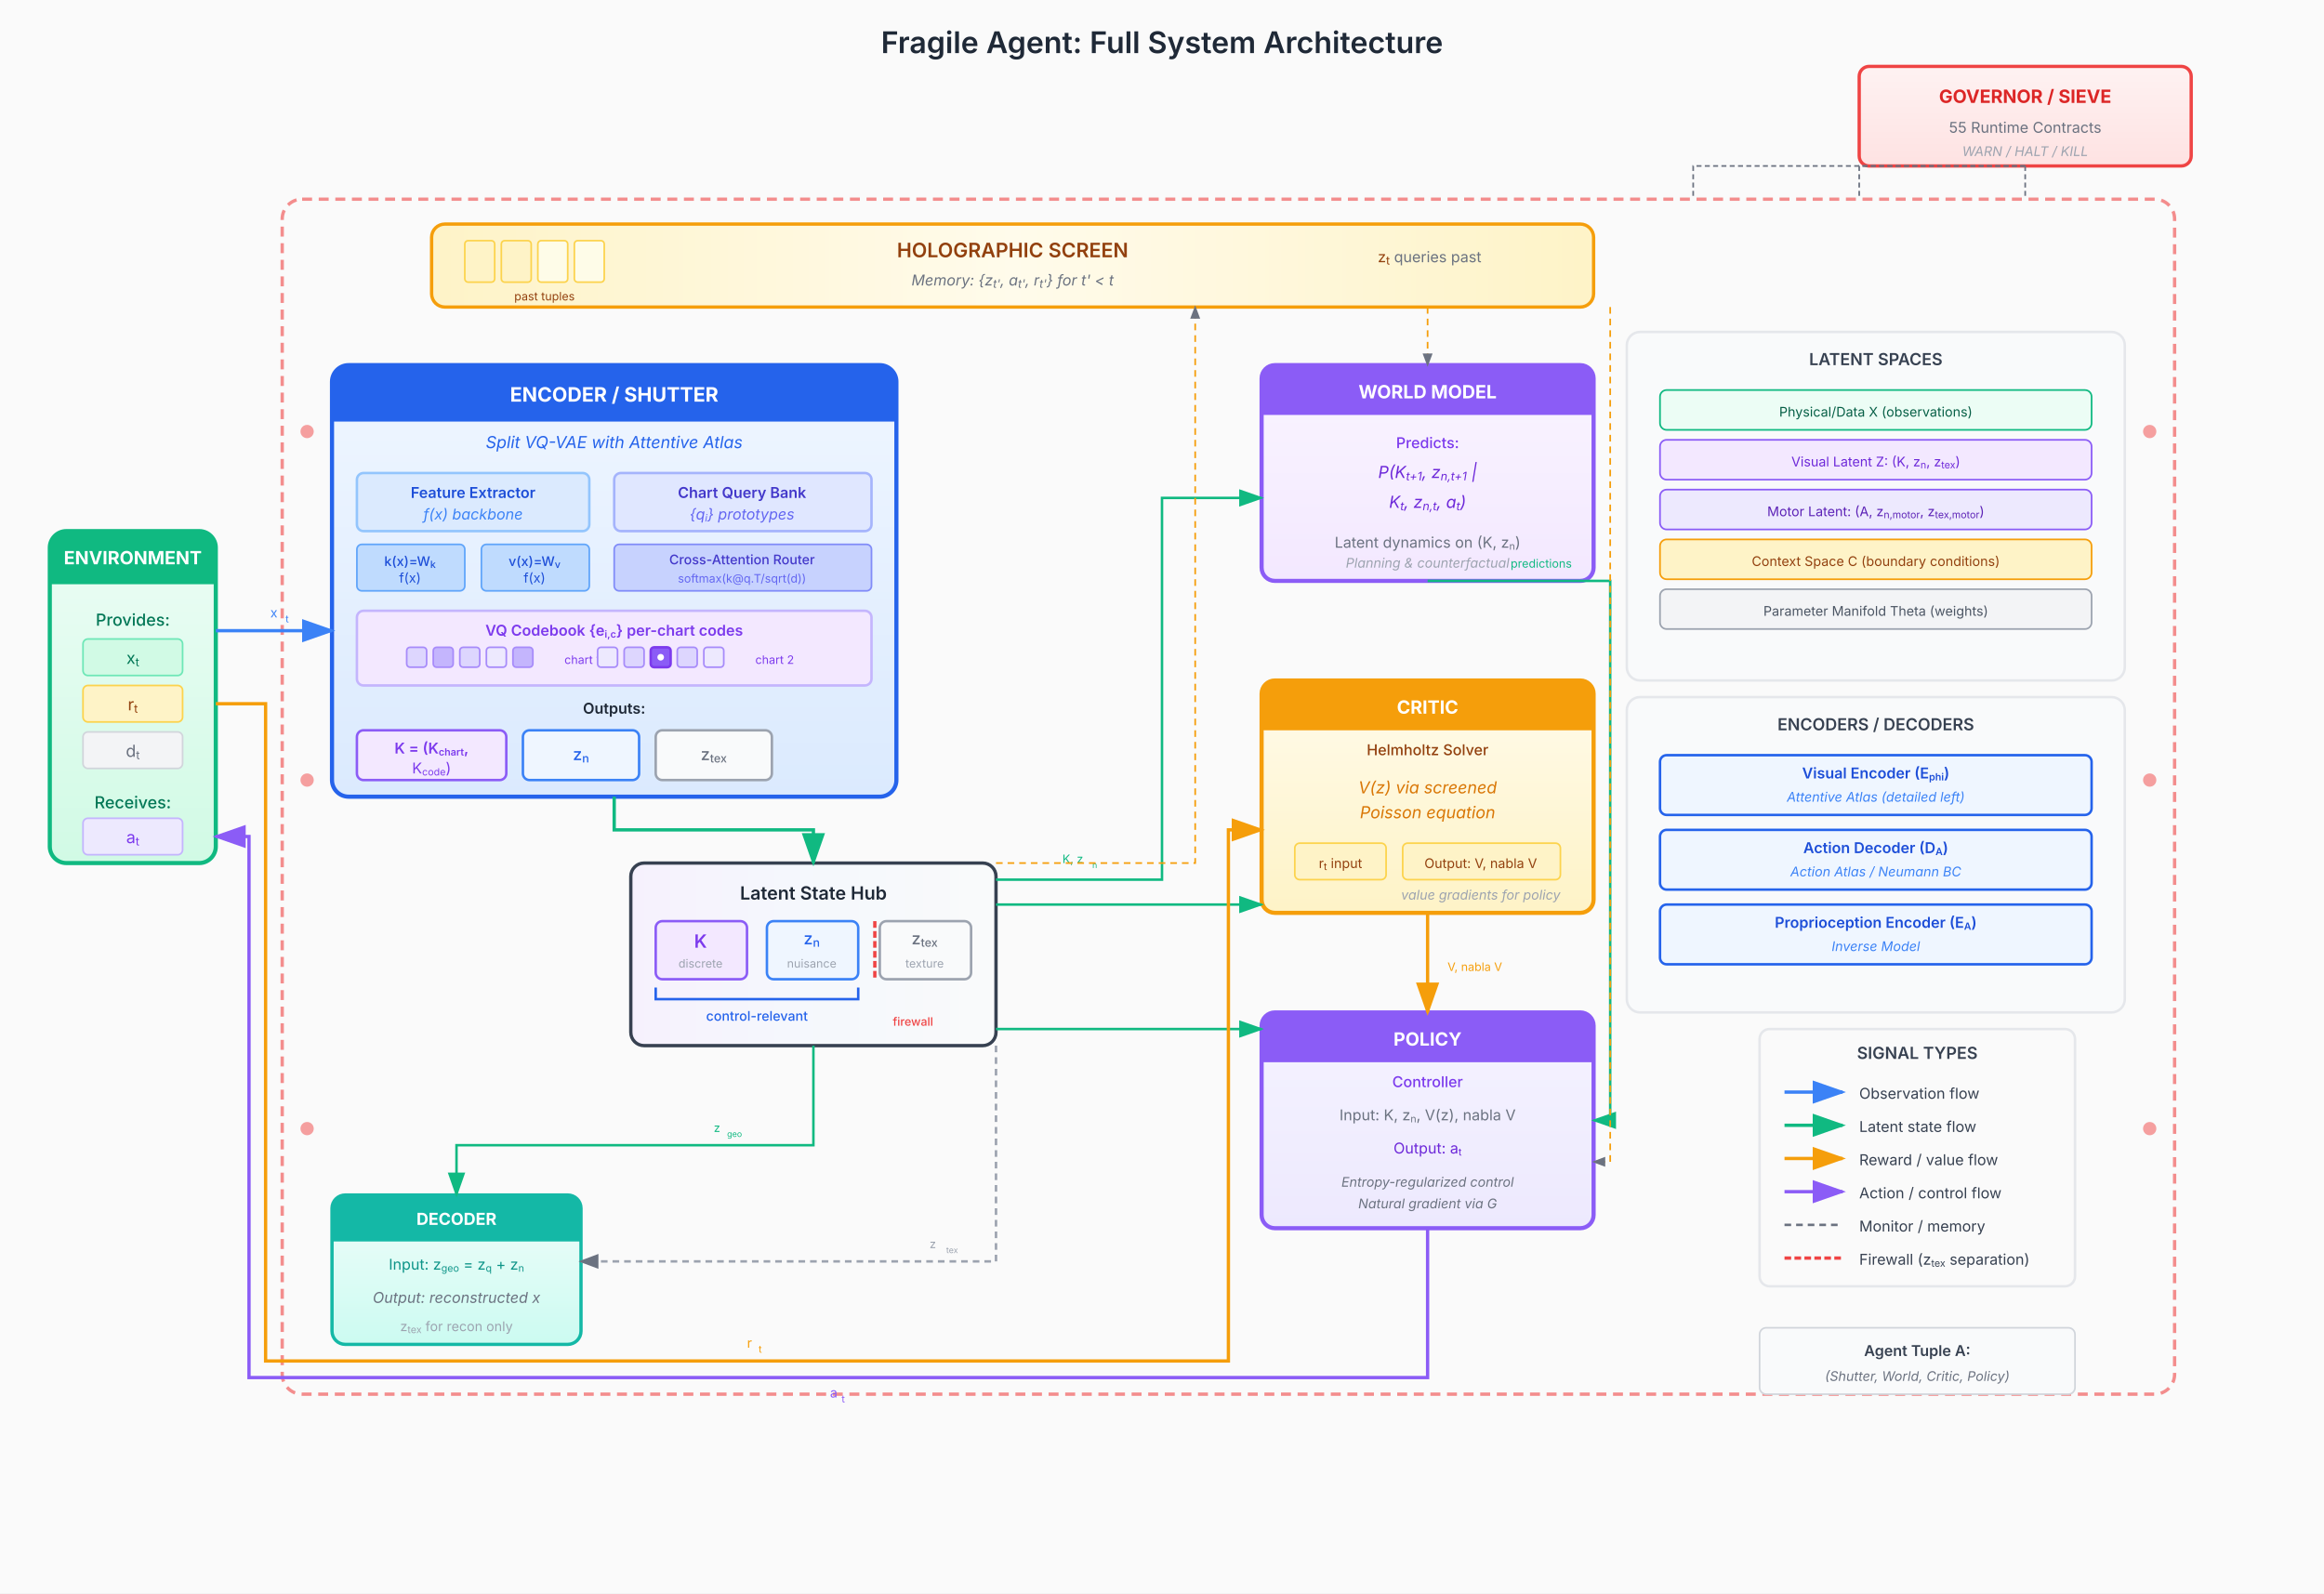
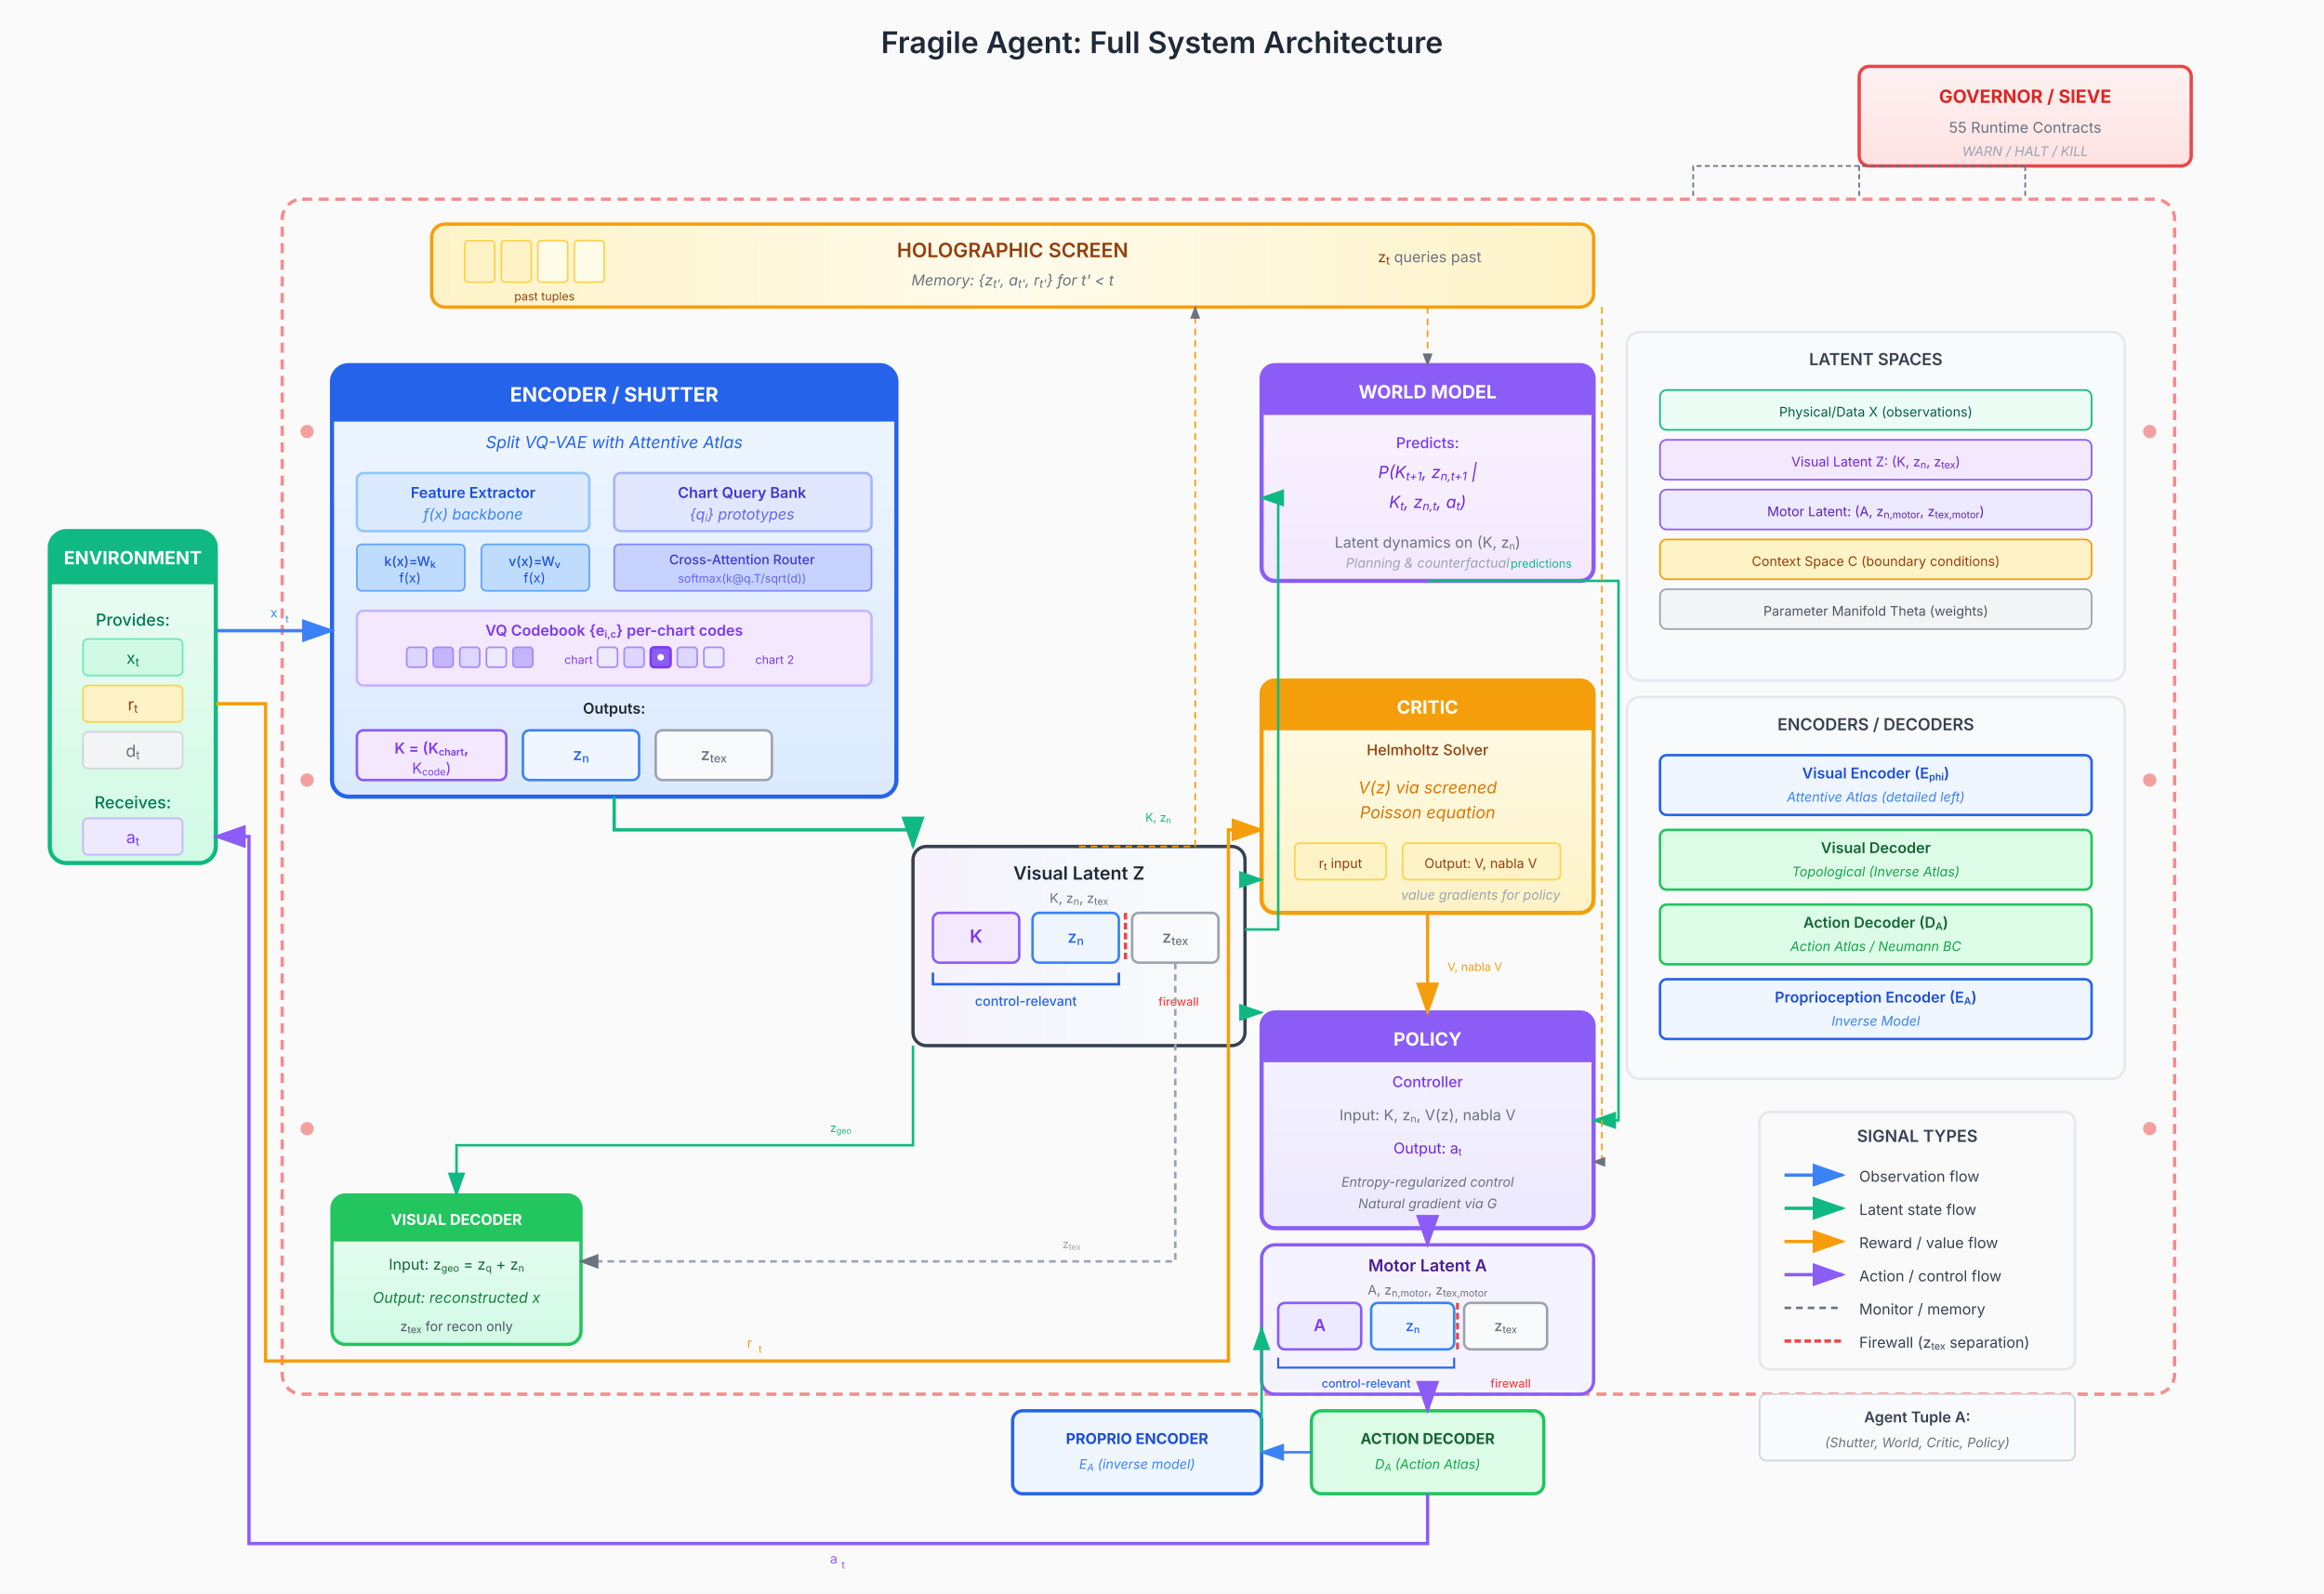
<svg xmlns="http://www.w3.org/2000/svg" viewBox="0 0 1400 960" width="1400" height="960">
  <defs>
    <marker id="arrow-observation" markerWidth="10" markerHeight="7" refX="9" refY="3.5" orient="auto">
      <polygon points="0 0, 10 3.5, 0 7" fill="#3B82F6" />
    </marker>
    <marker id="arrow-latent" markerWidth="10" markerHeight="7" refX="9" refY="3.5" orient="auto">
      <polygon points="0 0, 10 3.5, 0 7" fill="#10B981" />
    </marker>
    <marker id="arrow-reward" markerWidth="10" markerHeight="7" refX="9" refY="3.5" orient="auto">
      <polygon points="0 0, 10 3.5, 0 7" fill="#F59E0B" />
    </marker>
    <marker id="arrow-action" markerWidth="10" markerHeight="7" refX="9" refY="3.5" orient="auto">
      <polygon points="0 0, 10 3.5, 0 7" fill="#8B5CF6" />
    </marker>
    <marker id="arrow-monitor" markerWidth="8" markerHeight="6" refX="7" refY="3" orient="auto">
      <polygon points="0 0, 8 3, 0 6" fill="#6B7280" />
    </marker>
    <marker id="arrow-dark" markerWidth="10" markerHeight="7" refX="9" refY="3.5" orient="auto">
      <polygon points="0 0, 10 3.5, 0 7" fill="#374151" />
    </marker>
    <linearGradient id="envGradient" x1="0%" y1="0%" x2="0%" y2="100%">
      <stop offset="0%" style="stop-color:#ECFDF5;stop-opacity:1" />
      <stop offset="100%" style="stop-color:#D1FAE5;stop-opacity:1" />
    </linearGradient>
    <linearGradient id="encoderGradient" x1="0%" y1="0%" x2="0%" y2="100%">
      <stop offset="0%" style="stop-color:#EFF6FF;stop-opacity:1" />
      <stop offset="100%" style="stop-color:#DBEAFE;stop-opacity:1" />
    </linearGradient>
    <linearGradient id="decoderGradient" x1="0%" y1="0%" x2="0%" y2="100%">
-       <stop offset="0%" style="stop-color:#F0FDFA;stop-opacity:1" />
-       <stop offset="100%" style="stop-color:#CCFBF1;stop-opacity:1" />
+       <stop offset="0%" style="stop-color:#ECFDF5;stop-opacity:1" />
+       <stop offset="100%" style="stop-color:#D1FAE5;stop-opacity:1" />
    </linearGradient>
    <linearGradient id="worldGradient" x1="0%" y1="0%" x2="0%" y2="100%">
      <stop offset="0%" style="stop-color:#FAF5FF;stop-opacity:1" />
      <stop offset="100%" style="stop-color:#F3E8FF;stop-opacity:1" />
    </linearGradient>
    <linearGradient id="criticGradient" x1="0%" y1="0%" x2="0%" y2="100%">
      <stop offset="0%" style="stop-color:#FFFBEB;stop-opacity:1" />
      <stop offset="100%" style="stop-color:#FEF3C7;stop-opacity:1" />
    </linearGradient>
    <linearGradient id="policyGradient" x1="0%" y1="0%" x2="0%" y2="100%">
      <stop offset="0%" style="stop-color:#F5F3FF;stop-opacity:1" />
      <stop offset="100%" style="stop-color:#EDE9FE;stop-opacity:1" />
    </linearGradient>
    <linearGradient id="memoryGradient" x1="0%" y1="0%" x2="100%" y2="0%">
      <stop offset="0%" style="stop-color:#FEF3C7;stop-opacity:1" />
      <stop offset="50%" style="stop-color:#FFFBEB;stop-opacity:1" />
      <stop offset="100%" style="stop-color:#FEF3C7;stop-opacity:1" />
    </linearGradient>
    <linearGradient id="governorGradient" x1="0%" y1="0%" x2="0%" y2="100%">
      <stop offset="0%" style="stop-color:#FEF2F2;stop-opacity:1" />
      <stop offset="100%" style="stop-color:#FEE2E2;stop-opacity:1" />
    </linearGradient>
    <linearGradient id="latentGradient" x1="0%" y1="0%" x2="100%" y2="0%">
      <stop offset="0%" style="stop-color:#F3E8FF;stop-opacity:0.5" />
      <stop offset="50%" style="stop-color:#EFF6FF;stop-opacity:0.5" />
      <stop offset="100%" style="stop-color:#F9FAFB;stop-opacity:0.5" />
    </linearGradient>
  </defs>
  <rect width="1400" height="960" fill="#FAFAFA" />
  <g id="title">
    <text x="700" y="32" font-family="system-ui, -apple-system, sans-serif" font-size="18" font-weight="600" fill="#1F2937" text-anchor="middle">Fragile Agent: Full System Architecture</text>
  </g>
  <g id="governor-frame">
    <rect x="170" y="120" width="1140" height="720" rx="12" ry="12" fill="none" stroke="#EF4444" stroke-width="2" stroke-dasharray="6,4" opacity="0.6" />
    <g transform="translate(1120, 40)">
      <rect x="0" y="0" width="200" height="60" rx="6" ry="6" fill="url(#governorGradient)" stroke="#EF4444" stroke-width="2" />
      <text x="100" y="22" font-family="system-ui, -apple-system, sans-serif" font-size="11" font-weight="700" fill="#DC2626" text-anchor="middle">GOVERNOR / SIEVE</text>
      <text x="100" y="40" font-family="system-ui, -apple-system, sans-serif" font-size="9" fill="#6B7280" text-anchor="middle">55 Runtime Contracts</text>
      <text x="100" y="54" font-family="system-ui, -apple-system, sans-serif" font-size="8" fill="#9CA3AF" text-anchor="middle" font-style="italic">WARN / HALT / KILL</text>
    </g>
    <circle cx="185" cy="260" r="4" fill="#EF4444" opacity="0.5" />
    <circle cx="185" cy="470" r="4" fill="#EF4444" opacity="0.5" />
    <circle cx="185" cy="680" r="4" fill="#EF4444" opacity="0.5" />
    <circle cx="1295" cy="260" r="4" fill="#EF4444" opacity="0.5" />
    <circle cx="1295" cy="470" r="4" fill="#EF4444" opacity="0.5" />
    <circle cx="1295" cy="680" r="4" fill="#EF4444" opacity="0.5" />
  </g>
  <g id="holographic-screen" transform="translate(80, 80)">
    <rect x="180" y="55" width="700" height="50" rx="8" ry="8" fill="url(#memoryGradient)" stroke="#F59E0B" stroke-width="2" />
    <text x="530" y="75" font-family="system-ui, -apple-system, sans-serif" font-size="12" font-weight="600" fill="#92400E" text-anchor="middle">HOLOGRAPHIC SCREEN</text>
    <text x="530" y="92" font-family="system-ui, -apple-system, sans-serif" font-size="9" fill="#6B7280" text-anchor="middle" font-style="italic">Memory: {z<tspan font-size="7" baseline-shift="sub">t'</tspan>, a<tspan font-size="7" baseline-shift="sub">t'</tspan>, r<tspan font-size="7" baseline-shift="sub">t'</tspan>} for t' &lt; t</text>
    <g transform="translate(200, 65)">
      <rect x="0" y="0" width="18" height="25" rx="2" fill="#FEF3C7" stroke="#FCD34D" stroke-width="1" />
      <rect x="22" y="0" width="18" height="25" rx="2" fill="#FEF3C7" stroke="#FCD34D" stroke-width="1" />
      <rect x="44" y="0" width="18" height="25" rx="2" fill="#FEFCE8" stroke="#FCD34D" stroke-width="1" />
      <rect x="66" y="0" width="18" height="25" rx="2" fill="#FEFCE8" stroke="#FCD34D" stroke-width="1" />
      <text x="48" y="36" font-family="system-ui, -apple-system, sans-serif" font-size="7" fill="#92400E" text-anchor="middle">past tuples</text>
    </g>
    <g transform="translate(750, 68)">
      <text x="0" y="10" font-family="system-ui, -apple-system, sans-serif" font-size="9" fill="#6B7280" text-anchor="start">
        <tspan fill="#92400E">z<tspan font-size="7" baseline-shift="sub">t</tspan>
        </tspan> queries past</text>
    </g>
  </g>
  <g id="environment" transform="translate(10, 40)">
    <rect x="20" y="280" width="100" height="200" rx="10" ry="10" fill="url(#envGradient)" stroke="#10B981" stroke-width="2.5" />
    <rect x="20" y="280" width="100" height="30" rx="10" ry="10" fill="#10B981" />
    <rect x="20" y="300" width="100" height="12" fill="#10B981" />
    <text x="70" y="300" font-family="system-ui, -apple-system, sans-serif" font-size="11" font-weight="700" fill="white" text-anchor="middle">ENVIRONMENT</text>
    <g transform="translate(35, 325)">
      <text x="35" y="12" font-family="system-ui, -apple-system, sans-serif" font-size="10" fill="#047857" text-anchor="middle" font-weight="500">Provides:</text>
      <rect x="5" y="20" width="60" height="22" rx="3" fill="#D1FAE5" stroke="#6EE7B7" stroke-width="1" />
      <text x="35" y="35" font-family="system-ui, -apple-system, sans-serif" font-size="10" fill="#047857" text-anchor="middle">x<tspan font-size="7" baseline-shift="sub">t</tspan>
      </text>
      <rect x="5" y="48" width="60" height="22" rx="3" fill="#FEF3C7" stroke="#FCD34D" stroke-width="1" />
      <text x="35" y="63" font-family="system-ui, -apple-system, sans-serif" font-size="10" fill="#92400E" text-anchor="middle">r<tspan font-size="7" baseline-shift="sub">t</tspan>
      </text>
      <rect x="5" y="76" width="60" height="22" rx="3" fill="#F3F4F6" stroke="#D1D5DB" stroke-width="1" />
      <text x="35" y="91" font-family="system-ui, -apple-system, sans-serif" font-size="10" fill="#6B7280" text-anchor="middle">d<tspan font-size="7" baseline-shift="sub">t</tspan>
      </text>
    </g>
    <g transform="translate(35, 435)">
      <text x="35" y="12" font-family="system-ui, -apple-system, sans-serif" font-size="10" fill="#047857" text-anchor="middle" font-weight="500">Receives:</text>
      <rect x="5" y="18" width="60" height="22" rx="3" fill="#EDE9FE" stroke="#C4B5FD" stroke-width="1" />
      <text x="35" y="33" font-family="system-ui, -apple-system, sans-serif" font-size="10" fill="#7C3AED" text-anchor="middle">a<tspan font-size="7" baseline-shift="sub">t</tspan>
      </text>
    </g>
  </g>
  <g id="encoder-shutter" transform="translate(40, 90)">
    <rect x="160" y="130" width="340" height="260" rx="10" ry="10" fill="url(#encoderGradient)" stroke="#2563EB" stroke-width="2.5" />
    <rect x="160" y="130" width="340" height="32" rx="10" ry="10" fill="#2563EB" />
    <rect x="160" y="152" width="340" height="12" fill="#2563EB" />
    <text x="330" y="152" font-family="system-ui, -apple-system, sans-serif" font-size="12" font-weight="700" fill="white" text-anchor="middle">ENCODER / SHUTTER</text>
    <text x="330" y="180" font-family="system-ui, -apple-system, sans-serif" font-size="10" fill="#2563EB" text-anchor="middle" font-style="italic">Split VQ-VAE with Attentive Atlas</text>
    <g transform="translate(175, 195)">
      <rect x="0" y="0" width="140" height="35" rx="4" fill="#DBEAFE" stroke="#93C5FD" stroke-width="1.5" />
      <text x="70" y="15" font-family="system-ui, -apple-system, sans-serif" font-size="9" font-weight="600" fill="#1D4ED8" text-anchor="middle">Feature Extractor</text>
      <text x="70" y="28" font-family="system-ui, -apple-system, sans-serif" font-size="9" fill="#3B82F6" text-anchor="middle" font-style="italic">f(x) backbone</text>
    </g>
    <g transform="translate(175, 238)">
      <rect x="0" y="0" width="65" height="28" rx="3" fill="#BFDBFE" stroke="#60A5FA" stroke-width="1" />
      <text x="32" y="13" font-family="system-ui, -apple-system, sans-serif" font-size="8" fill="#1D4ED8" text-anchor="middle" font-weight="500">k(x)=W<tspan font-size="6" baseline-shift="sub">k</tspan>
      </text>
      <text x="32" y="23" font-family="system-ui, -apple-system, sans-serif" font-size="8" fill="#1D4ED8" text-anchor="middle">f(x)</text>
    </g>
    <g transform="translate(250, 238)">
      <rect x="0" y="0" width="65" height="28" rx="3" fill="#BFDBFE" stroke="#60A5FA" stroke-width="1" />
      <text x="32" y="13" font-family="system-ui, -apple-system, sans-serif" font-size="8" fill="#1D4ED8" text-anchor="middle" font-weight="500">v(x)=W<tspan font-size="6" baseline-shift="sub">v</tspan>
      </text>
      <text x="32" y="23" font-family="system-ui, -apple-system, sans-serif" font-size="8" fill="#1D4ED8" text-anchor="middle">f(x)</text>
    </g>
    <g transform="translate(330, 195)">
      <rect x="0" y="0" width="155" height="35" rx="4" fill="#E0E7FF" stroke="#A5B4FC" stroke-width="1.5" />
      <text x="77" y="15" font-family="system-ui, -apple-system, sans-serif" font-size="9" font-weight="600" fill="#4338CA" text-anchor="middle">Chart Query Bank</text>
      <text x="77" y="28" font-family="system-ui, -apple-system, sans-serif" font-size="9" fill="#6366F1" text-anchor="middle" font-style="italic">{q<tspan font-size="6" baseline-shift="sub">i</tspan>} prototypes</text>
    </g>
    <g transform="translate(330, 238)">
      <rect x="0" y="0" width="155" height="28" rx="3" fill="#C7D2FE" stroke="#818CF8" stroke-width="1" />
      <text x="77" y="12" font-family="system-ui, -apple-system, sans-serif" font-size="8" fill="#4338CA" text-anchor="middle" font-weight="500">Cross-Attention Router</text>
      <text x="77" y="23" font-family="system-ui, -apple-system, sans-serif" font-size="7" fill="#6366F1" text-anchor="middle">softmax(k@q.T/sqrt(d))</text>
    </g>
    <g transform="translate(175, 278)">
      <rect x="0" y="0" width="310" height="45" rx="4" fill="#F3E8FF" stroke="#C4B5FD" stroke-width="1.5" />
      <text x="155" y="15" font-family="system-ui, -apple-system, sans-serif" font-size="9" font-weight="600" fill="#7C3AED" text-anchor="middle">VQ Codebook {e<tspan font-size="6" baseline-shift="sub">i,c</tspan>} per-chart codes</text>
      <g transform="translate(30, 22)">
        <rect x="0" y="0" width="12" height="12" rx="2" fill="#DDD6FE" stroke="#A78BFA" stroke-width="1" />
        <rect x="16" y="0" width="12" height="12" rx="2" fill="#C4B5FD" stroke="#A78BFA" stroke-width="1" />
        <rect x="32" y="0" width="12" height="12" rx="2" fill="#DDD6FE" stroke="#A78BFA" stroke-width="1" />
        <rect x="48" y="0" width="12" height="12" rx="2" fill="#EDE9FE" stroke="#A78BFA" stroke-width="1" />
        <rect x="64" y="0" width="12" height="12" rx="2" fill="#C4B5FD" stroke="#A78BFA" stroke-width="1" />
        <text x="95" y="10" font-family="system-ui, -apple-system, sans-serif" font-size="7" fill="#7C3AED">chart 1</text>
      </g>
      <g transform="translate(145, 22)">
        <rect x="0" y="0" width="12" height="12" rx="2" fill="#EDE9FE" stroke="#A78BFA" stroke-width="1" />
        <rect x="16" y="0" width="12" height="12" rx="2" fill="#DDD6FE" stroke="#A78BFA" stroke-width="1" />
        <rect x="32" y="0" width="12" height="12" rx="2" fill="#8B5CF6" stroke="#7C3AED" stroke-width="1.5" />
        <rect x="48" y="0" width="12" height="12" rx="2" fill="#DDD6FE" stroke="#A78BFA" stroke-width="1" />
        <rect x="64" y="0" width="12" height="12" rx="2" fill="#EDE9FE" stroke="#A78BFA" stroke-width="1" />
        <text x="95" y="10" font-family="system-ui, -apple-system, sans-serif" font-size="7" fill="#7C3AED">chart 2</text>
        <circle cx="38" cy="6" r="2" fill="white" />
      </g>
    </g>
    <text x="330" y="340" font-family="system-ui, -apple-system, sans-serif" font-size="9" font-weight="600" fill="#1F2937" text-anchor="middle">Outputs:</text>
    <g transform="translate(175, 350)">
      <rect x="0" y="0" width="90" height="30" rx="4" fill="#F3E8FF" stroke="#8B5CF6" stroke-width="1.5" />
      <text x="45" y="14" font-family="system-ui, -apple-system, sans-serif" font-size="9" font-weight="600" fill="#7C3AED" text-anchor="middle">K = (K<tspan font-size="6" baseline-shift="sub">chart</tspan>,</text>
      <text x="45" y="26" font-family="system-ui, -apple-system, sans-serif" font-size="9" fill="#7C3AED" text-anchor="middle">K<tspan font-size="6" baseline-shift="sub">code</tspan>)</text>
    </g>
    <g transform="translate(275, 350)">
      <rect x="0" y="0" width="70" height="30" rx="4" fill="#EFF6FF" stroke="#3B82F6" stroke-width="1.5" />
      <text x="35" y="18" font-family="system-ui, -apple-system, sans-serif" font-size="10" font-weight="500" fill="#2563EB" text-anchor="middle">z<tspan font-size="7" baseline-shift="sub">n</tspan>
      </text>
    </g>
    <g transform="translate(355, 350)">
      <rect x="0" y="0" width="70" height="30" rx="4" fill="#F9FAFB" stroke="#9CA3AF" stroke-width="1.5" />
      <text x="35" y="18" font-family="system-ui, -apple-system, sans-serif" font-size="10" font-weight="500" fill="#6B7280" text-anchor="middle">z<tspan font-size="7" baseline-shift="sub">tex</tspan>
      </text>
    </g>
  </g>
-   <g id="latent-hub" transform="translate(90, 110)">
-     <rect x="290" y="410" width="220" height="110" rx="8" ry="8" fill="url(#latentGradient)" stroke="#374151" stroke-width="2" />
-     <text x="400" y="432" font-family="system-ui, -apple-system, sans-serif" font-size="11" font-weight="600" fill="#1F2937" text-anchor="middle">Latent State Hub</text>
-     <g transform="translate(305, 445)">
-       <rect x="0" y="0" width="55" height="35" rx="4" fill="#F3E8FF" stroke="#8B5CF6" stroke-width="1.5" />
-       <text x="27" y="16" font-family="system-ui, -apple-system, sans-serif" font-size="11" font-weight="600" fill="#7C3AED" text-anchor="middle">K</text>
-       <text x="27" y="28" font-family="system-ui, -apple-system, sans-serif" font-size="7" fill="#9CA3AF" text-anchor="middle">discrete</text>
-     </g>
-     <g transform="translate(372, 445)">
-       <rect x="0" y="0" width="55" height="35" rx="4" fill="#EFF6FF" stroke="#3B82F6" stroke-width="1.5" />
-       <text x="27" y="14" font-family="system-ui, -apple-system, sans-serif" font-size="10" font-weight="500" fill="#2563EB" text-anchor="middle">z<tspan font-size="7" baseline-shift="sub">n</tspan>
-       </text>
-       <text x="27" y="28" font-family="system-ui, -apple-system, sans-serif" font-size="7" fill="#9CA3AF" text-anchor="middle">nuisance</text>
-     </g>
-     <g transform="translate(440, 445)">
-       <rect x="0" y="0" width="55" height="35" rx="4" fill="#F9FAFB" stroke="#9CA3AF" stroke-width="1.5" />
-       <text x="27" y="14" font-family="system-ui, -apple-system, sans-serif" font-size="10" font-weight="500" fill="#6B7280" text-anchor="middle">z<tspan font-size="7" baseline-shift="sub">tex</tspan>
-       </text>
-       <text x="27" y="28" font-family="system-ui, -apple-system, sans-serif" font-size="7" fill="#9CA3AF" text-anchor="middle">texture</text>
-     </g>
-     <path d="M305 485 L305 492 L427 492 L427 485" fill="none" stroke="#2563EB" stroke-width="1.5" />
-     <text x="366" y="505" font-family="system-ui, -apple-system, sans-serif" font-size="8" fill="#2563EB" text-anchor="middle" font-weight="500">control-relevant</text>
-     <line x1="437" y1="445" x2="437" y2="480" stroke="#EF4444" stroke-width="2" stroke-dasharray="4,2" />
-     <text x="460" y="508" font-family="system-ui, -apple-system, sans-serif" font-size="7" fill="#EF4444" text-anchor="middle" font-weight="500">firewall</text>
+   <g id="visual-latent">
+     <rect x="550" y="510" width="200" height="120" rx="8" ry="8" fill="url(#latentGradient)" stroke="#374151" stroke-width="2" />
+     <text x="650" y="530" font-family="system-ui, -apple-system, sans-serif" font-size="11" font-weight="600" fill="#1F2937" text-anchor="middle">Visual Latent Z</text>
+     <text x="650" y="544" font-family="system-ui, -apple-system, sans-serif" font-size="8" fill="#6B7280" text-anchor="middle">K, z<tspan font-size="6" baseline-shift="sub">n</tspan>, z<tspan font-size="6" baseline-shift="sub">tex</tspan>
+     </text>
+     <rect x="562" y="550" width="52" height="30" rx="4" fill="#F3E8FF" stroke="#8B5CF6" stroke-width="1.5" />
+     <text x="588" y="568" font-family="system-ui, -apple-system, sans-serif" font-size="11" font-weight="600" fill="#7C3AED" text-anchor="middle">K</text>
+     <rect x="622" y="550" width="52" height="30" rx="4" fill="#EFF6FF" stroke="#3B82F6" stroke-width="1.5" />
+     <text x="648" y="568" font-family="system-ui, -apple-system, sans-serif" font-size="10" font-weight="500" fill="#2563EB" text-anchor="middle">z<tspan font-size="7" baseline-shift="sub">n</tspan>
+     </text>
+     <rect x="682" y="550" width="52" height="30" rx="4" fill="#F9FAFB" stroke="#9CA3AF" stroke-width="1.5" />
+     <text x="708" y="568" font-family="system-ui, -apple-system, sans-serif" font-size="10" font-weight="500" fill="#6B7280" text-anchor="middle">z<tspan font-size="7" baseline-shift="sub">tex</tspan>
+     </text>
+     <path d="M562 586 L562 593 L674 593 L674 586" fill="none" stroke="#2563EB" stroke-width="1.5" />
+     <text x="618" y="606" font-family="system-ui, -apple-system, sans-serif" font-size="8" fill="#2563EB" text-anchor="middle" font-weight="500">control-relevant</text>
+     <line x1="678" y1="550" x2="678" y2="580" stroke="#EF4444" stroke-width="2" stroke-dasharray="4,2" />
+     <text x="710" y="606" font-family="system-ui, -apple-system, sans-serif" font-size="7" fill="#EF4444" text-anchor="middle" font-weight="500">firewall</text>
+   </g>
+   <g id="motor-latent">
+     <rect x="760" y="750" width="200" height="90" rx="8" ry="8" fill="#F5F3FF" stroke="#8B5CF6" stroke-width="2" />
+     <text x="860" y="766" font-family="system-ui, -apple-system, sans-serif" font-size="10" font-weight="600" fill="#4C1D95" text-anchor="middle">Motor Latent A</text>
+     <text x="860" y="780" font-family="system-ui, -apple-system, sans-serif" font-size="8" fill="#6B7280" text-anchor="middle">A, z<tspan font-size="6" baseline-shift="sub">n,motor</tspan>, z<tspan font-size="6" baseline-shift="sub">tex,motor</tspan>
+     </text>
+     <rect x="770" y="785" width="50" height="28" rx="4" fill="#EDE9FE" stroke="#8B5CF6" stroke-width="1.5" />
+     <text x="795" y="802" font-family="system-ui, -apple-system, sans-serif" font-size="10" font-weight="600" fill="#7C3AED" text-anchor="middle">A</text>
+     <rect x="826" y="785" width="50" height="28" rx="4" fill="#EFF6FF" stroke="#3B82F6" stroke-width="1.5" />
+     <text x="851" y="802" font-family="system-ui, -apple-system, sans-serif" font-size="9" font-weight="500" fill="#2563EB" text-anchor="middle">z<tspan font-size="6" baseline-shift="sub">n</tspan>
+     </text>
+     <rect x="882" y="785" width="50" height="28" rx="4" fill="#F9FAFB" stroke="#9CA3AF" stroke-width="1.5" />
+     <text x="907" y="802" font-family="system-ui, -apple-system, sans-serif" font-size="9" font-weight="500" fill="#6B7280" text-anchor="middle">z<tspan font-size="6" baseline-shift="sub">tex</tspan>
+     </text>
+     <path d="M770 818 L770 824 L876 824 L876 818" fill="none" stroke="#2563EB" stroke-width="1.2" />
+     <text x="823" y="836" font-family="system-ui, -apple-system, sans-serif" font-size="7" fill="#2563EB" text-anchor="middle" font-weight="500">control-relevant</text>
+     <line x1="878" y1="785" x2="878" y2="813" stroke="#EF4444" stroke-width="1.8" stroke-dasharray="4,2" />
+     <text x="910" y="836" font-family="system-ui, -apple-system, sans-serif" font-size="7" fill="#EF4444" text-anchor="middle" font-weight="500">firewall</text>
  </g>
  <g id="decoder" transform="translate(40, 180)">
-     <rect x="160" y="540" width="150" height="90" rx="8" ry="8" fill="url(#decoderGradient)" stroke="#14B8A6" stroke-width="2" />
-     <rect x="160" y="540" width="150" height="26" rx="8" ry="8" fill="#14B8A6" />
-     <rect x="160" y="558" width="150" height="10" fill="#14B8A6" />
-     <text x="235" y="558" font-family="system-ui, -apple-system, sans-serif" font-size="10" font-weight="700" fill="white" text-anchor="middle">DECODER</text>
-     <text x="235" y="585" font-family="system-ui, -apple-system, sans-serif" font-size="9" fill="#0D9488" text-anchor="middle">Input: z<tspan font-size="6" baseline-shift="sub">geo</tspan> = z<tspan font-size="6" baseline-shift="sub">q</tspan> + z<tspan font-size="6" baseline-shift="sub">n</tspan>
-     </text>
-     <text x="235" y="605" font-family="system-ui, -apple-system, sans-serif" font-size="9" fill="#6B7280" text-anchor="middle" font-style="italic">Output: reconstructed x</text>
-     <text x="235" y="622" font-family="system-ui, -apple-system, sans-serif" font-size="8" fill="#9CA3AF" text-anchor="middle">z<tspan font-size="6" baseline-shift="sub">tex</tspan> for recon only</text>
+     <rect x="160" y="540" width="150" height="90" rx="8" ry="8" fill="url(#decoderGradient)" stroke="#22C55E" stroke-width="2" />
+     <rect x="160" y="540" width="150" height="26" rx="8" ry="8" fill="#22C55E" />
+     <rect x="160" y="558" width="150" height="10" fill="#22C55E" />
+     <text x="235" y="558" font-family="system-ui, -apple-system, sans-serif" font-size="9" font-weight="700" fill="white" text-anchor="middle">VISUAL DECODER</text>
+     <text x="235" y="585" font-family="system-ui, -apple-system, sans-serif" font-size="9" fill="#166534" text-anchor="middle">Input: z<tspan font-size="6" baseline-shift="sub">geo</tspan> = z<tspan font-size="6" baseline-shift="sub">q</tspan> + z<tspan font-size="6" baseline-shift="sub">n</tspan>
+     </text>
+     <text x="235" y="605" font-family="system-ui, -apple-system, sans-serif" font-size="9" fill="#15803D" text-anchor="middle" font-style="italic">Output: reconstructed x</text>
+     <text x="235" y="622" font-family="system-ui, -apple-system, sans-serif" font-size="8" fill="#4B5563" text-anchor="middle">z<tspan font-size="6" baseline-shift="sub">tex</tspan> for recon only</text>
  </g>
  <g id="world-model" transform="translate(220, 90)">
    <rect x="540" y="130" width="200" height="130" rx="8" ry="8" fill="url(#worldGradient)" stroke="#8B5CF6" stroke-width="2.5" />
    <rect x="540" y="130" width="200" height="28" rx="8" ry="8" fill="#8B5CF6" />
    <rect x="540" y="150" width="200" height="10" fill="#8B5CF6" />
    <text x="640" y="150" font-family="system-ui, -apple-system, sans-serif" font-size="11" font-weight="700" fill="white" text-anchor="middle">WORLD MODEL</text>
    <text x="640" y="180" font-family="system-ui, -apple-system, sans-serif" font-size="9" fill="#7C3AED" text-anchor="middle" font-weight="500">Predicts:</text>
    <text x="640" y="198" font-family="system-ui, -apple-system, sans-serif" font-size="10" fill="#6D28D9" text-anchor="middle" font-style="italic">P(K<tspan font-size="7" baseline-shift="sub">t+1</tspan>, z<tspan font-size="7" baseline-shift="sub">n,t+1</tspan> |</text>
    <text x="640" y="216" font-family="system-ui, -apple-system, sans-serif" font-size="10" fill="#6D28D9" text-anchor="middle" font-style="italic">K<tspan font-size="7" baseline-shift="sub">t</tspan>, z<tspan font-size="7" baseline-shift="sub">n,t</tspan>, a<tspan font-size="7" baseline-shift="sub">t</tspan>)</text>
    <text x="640" y="240" font-family="system-ui, -apple-system, sans-serif" font-size="9" fill="#6B7280" text-anchor="middle">Latent dynamics on (K, z<tspan font-size="6" baseline-shift="sub">n</tspan>)</text>
    <text x="640" y="252" font-family="system-ui, -apple-system, sans-serif" font-size="8" fill="#9CA3AF" text-anchor="middle" font-style="italic">Planning &amp; counterfactual</text>
  </g>
  <g id="critic" transform="translate(220, 120)">
    <rect x="540" y="290" width="200" height="140" rx="8" ry="8" fill="url(#criticGradient)" stroke="#F59E0B" stroke-width="2.5" />
    <rect x="540" y="290" width="200" height="28" rx="8" ry="8" fill="#F59E0B" />
    <rect x="540" y="310" width="200" height="10" fill="#F59E0B" />
    <text x="640" y="310" font-family="system-ui, -apple-system, sans-serif" font-size="11" font-weight="700" fill="white" text-anchor="middle">CRITIC</text>
    <text x="640" y="335" font-family="system-ui, -apple-system, sans-serif" font-size="9" fill="#92400E" text-anchor="middle" font-weight="500">Helmholtz Solver</text>
    <text x="640" y="358" font-family="system-ui, -apple-system, sans-serif" font-size="10" fill="#D97706" text-anchor="middle" font-style="italic">V(z) via screened</text>
    <text x="640" y="373" font-family="system-ui, -apple-system, sans-serif" font-size="10" fill="#D97706" text-anchor="middle" font-style="italic">Poisson equation</text>
    <g transform="translate(560, 388)">
      <rect x="0" y="0" width="55" height="22" rx="3" fill="#FEF3C7" stroke="#FCD34D" stroke-width="1" />
      <text x="27.5" y="15" font-family="system-ui, -apple-system, sans-serif" font-size="8" fill="#92400E" text-anchor="middle">r<tspan font-size="6" baseline-shift="sub">t</tspan> input</text>
    </g>
    <g transform="translate(625, 388)">
      <rect x="0" y="0" width="95" height="22" rx="3" fill="#FEF3C7" stroke="#FCD34D" stroke-width="1" />
      <text x="47" y="15" font-family="system-ui, -apple-system, sans-serif" font-size="8" fill="#92400E" text-anchor="middle">Output: V, nabla V</text>
    </g>
    <text x="672" y="422" font-family="system-ui, -apple-system, sans-serif" font-size="8" fill="#9CA3AF" text-anchor="middle" font-style="italic">value gradients for policy</text>
  </g>
  <g id="policy" transform="translate(220, 150)">
    <rect x="540" y="460" width="200" height="130" rx="8" ry="8" fill="url(#policyGradient)" stroke="#8B5CF6" stroke-width="2.5" />
    <rect x="540" y="460" width="200" height="28" rx="8" ry="8" fill="#8B5CF6" />
    <rect x="540" y="480" width="200" height="10" fill="#8B5CF6" />
    <text x="640" y="480" font-family="system-ui, -apple-system, sans-serif" font-size="11" font-weight="700" fill="white" text-anchor="middle">POLICY</text>
    <text x="640" y="505" font-family="system-ui, -apple-system, sans-serif" font-size="9" fill="#7C3AED" text-anchor="middle" font-weight="500">Controller</text>
    <text x="640" y="525" font-family="system-ui, -apple-system, sans-serif" font-size="9" fill="#6B7280" text-anchor="middle">Input: K, z<tspan font-size="6" baseline-shift="sub">n</tspan>, V(z), nabla V</text>
    <text x="640" y="545" font-family="system-ui, -apple-system, sans-serif" font-size="9" fill="#6D28D9" text-anchor="middle">Output: a<tspan font-size="6" baseline-shift="sub">t</tspan>
    </text>
    <text x="640" y="565" font-family="system-ui, -apple-system, sans-serif" font-size="8" fill="#6B7280" text-anchor="middle" font-style="italic">Entropy-regularized control</text>
    <text x="640" y="578" font-family="system-ui, -apple-system, sans-serif" font-size="8" fill="#6B7280" text-anchor="middle" font-style="italic">Natural gradient via G</text>
  </g>
+   <g id="action-decoder">
+     <rect x="790" y="850" width="140" height="50" rx="6" ry="6" fill="#DCFCE7" stroke="#22C55E" stroke-width="2" />
+     <text x="860" y="870" font-family="system-ui, -apple-system, sans-serif" font-size="9" font-weight="700" fill="#166534" text-anchor="middle">ACTION DECODER</text>
+     <text x="860" y="885" font-family="system-ui, -apple-system, sans-serif" font-size="8" fill="#16A34A" text-anchor="middle" font-style="italic">D<tspan font-size="6" baseline-shift="sub">A</tspan> (Action Atlas)</text>
+   </g>
+   <g id="proprio-encoder">
+     <rect x="610" y="850" width="150" height="50" rx="6" ry="6" fill="#EFF6FF" stroke="#2563EB" stroke-width="2" />
+     <text x="685" y="870" font-family="system-ui, -apple-system, sans-serif" font-size="9" font-weight="700" fill="#1D4ED8" text-anchor="middle">PROPRIO ENCODER</text>
+     <text x="685" y="885" font-family="system-ui, -apple-system, sans-serif" font-size="8" fill="#3B82F6" text-anchor="middle" font-style="italic">E<tspan font-size="6" baseline-shift="sub">A</tspan> (inverse model)</text>
+   </g>
  <g id="latent-spaces-panel">
    <rect x="980" y="200" width="300" height="210" rx="8" ry="8" fill="#F9FAFB" stroke="#E5E7EB" stroke-width="1.5" />
    <text x="1130" y="220" font-family="system-ui, -apple-system, sans-serif" font-size="10" font-weight="600" fill="#374151" text-anchor="middle">LATENT SPACES</text>
    <g transform="translate(1000, 235)">
      <rect x="0" y="0" width="260" height="24" rx="4" fill="#ECFDF5" stroke="#10B981" stroke-width="1" />
      <text x="130" y="16" font-family="system-ui, -apple-system, sans-serif" font-size="8" fill="#065F46" text-anchor="middle">Physical/Data X (observations)</text>
    </g>
    <g transform="translate(1000, 265)">
      <rect x="0" y="0" width="260" height="24" rx="4" fill="#F3E8FF" stroke="#8B5CF6" stroke-width="1" />
      <text x="130" y="16" font-family="system-ui, -apple-system, sans-serif" font-size="8" fill="#6D28D9" text-anchor="middle">Visual Latent Z: (K, z<tspan font-size="6" baseline-shift="sub">n</tspan>, z<tspan font-size="6" baseline-shift="sub">tex</tspan>)</text>
    </g>
    <g transform="translate(1000, 295)">
      <rect x="0" y="0" width="260" height="24" rx="4" fill="#EDE9FE" stroke="#8B5CF6" stroke-width="1" />
      <text x="130" y="16" font-family="system-ui, -apple-system, sans-serif" font-size="8" fill="#5B21B6" text-anchor="middle">Motor Latent: (A, z<tspan font-size="6" baseline-shift="sub">n,motor</tspan>, z<tspan font-size="6" baseline-shift="sub">tex,motor</tspan>)</text>
    </g>
    <g transform="translate(1000, 325)">
      <rect x="0" y="0" width="260" height="24" rx="4" fill="#FEF3C7" stroke="#F59E0B" stroke-width="1" />
      <text x="130" y="16" font-family="system-ui, -apple-system, sans-serif" font-size="8" fill="#92400E" text-anchor="middle">Context Space C (boundary conditions)</text>
    </g>
    <g transform="translate(1000, 355)">
      <rect x="0" y="0" width="260" height="24" rx="4" fill="#F3F4F6" stroke="#9CA3AF" stroke-width="1" />
      <text x="130" y="16" font-family="system-ui, -apple-system, sans-serif" font-size="8" fill="#4B5563" text-anchor="middle">Parameter Manifold Theta (weights)</text>
    </g>
  </g>
  <g id="encoders-decoders-panel">
-     <rect x="980" y="420" width="300" height="190" rx="8" ry="8" fill="#F9FAFB" stroke="#E5E7EB" stroke-width="1.5" />
+     <rect x="980" y="420" width="300" height="230" rx="8" ry="8" fill="#F9FAFB" stroke="#E5E7EB" stroke-width="1.5" />
    <text x="1130" y="440" font-family="system-ui, -apple-system, sans-serif" font-size="10" font-weight="600" fill="#374151" text-anchor="middle">ENCODERS / DECODERS</text>
    <g transform="translate(1000, 455)">
      <rect x="0" y="0" width="260" height="36" rx="4" fill="#EFF6FF" stroke="#2563EB" stroke-width="1.5" />
      <text x="130" y="14" font-family="system-ui, -apple-system, sans-serif" font-size="9" font-weight="600" fill="#1D4ED8" text-anchor="middle">Visual Encoder (E<tspan font-size="6" baseline-shift="sub">phi</tspan>)</text>
      <text x="130" y="28" font-family="system-ui, -apple-system, sans-serif" font-size="8" fill="#3B82F6" text-anchor="middle" font-style="italic">Attentive Atlas (detailed left)</text>
    </g>
    <g transform="translate(1000, 500)">
-       <rect x="0" y="0" width="260" height="36" rx="4" fill="#EFF6FF" stroke="#2563EB" stroke-width="1.5" />
-       <text x="130" y="14" font-family="system-ui, -apple-system, sans-serif" font-size="9" font-weight="600" fill="#1D4ED8" text-anchor="middle">Action Decoder (D<tspan font-size="6" baseline-shift="sub">A</tspan>)</text>
-       <text x="130" y="28" font-family="system-ui, -apple-system, sans-serif" font-size="8" fill="#3B82F6" text-anchor="middle" font-style="italic">Action Atlas / Neumann BC</text>
+       <rect x="0" y="0" width="260" height="36" rx="4" fill="#DCFCE7" stroke="#22C55E" stroke-width="1.5" />
+       <text x="130" y="14" font-family="system-ui, -apple-system, sans-serif" font-size="9" font-weight="600" fill="#166534" text-anchor="middle">Visual Decoder</text>
+       <text x="130" y="28" font-family="system-ui, -apple-system, sans-serif" font-size="8" fill="#16A34A" text-anchor="middle" font-style="italic">Topological (Inverse Atlas)</text>
    </g>
    <g transform="translate(1000, 545)">
+       <rect x="0" y="0" width="260" height="36" rx="4" fill="#DCFCE7" stroke="#22C55E" stroke-width="1.5" />
+       <text x="130" y="14" font-family="system-ui, -apple-system, sans-serif" font-size="9" font-weight="600" fill="#166534" text-anchor="middle">Action Decoder (D<tspan font-size="6" baseline-shift="sub">A</tspan>)</text>
+       <text x="130" y="28" font-family="system-ui, -apple-system, sans-serif" font-size="8" fill="#16A34A" text-anchor="middle" font-style="italic">Action Atlas / Neumann BC</text>
+     </g>
+     <g transform="translate(1000, 590)">
      <rect x="0" y="0" width="260" height="36" rx="4" fill="#EFF6FF" stroke="#2563EB" stroke-width="1.5" />
      <text x="130" y="14" font-family="system-ui, -apple-system, sans-serif" font-size="9" font-weight="600" fill="#1D4ED8" text-anchor="middle">Proprioception Encoder (E<tspan font-size="6" baseline-shift="sub">A</tspan>)</text>
      <text x="130" y="28" font-family="system-ui, -apple-system, sans-serif" font-size="8" fill="#3B82F6" text-anchor="middle" font-style="italic">Inverse Model</text>
    </g>
  </g>
  <g id="flow-observation">
    <path d="M130 380 L200 380" fill="none" stroke="#3B82F6" stroke-width="2" marker-end="url(#arrow-observation)" />
    <text x="165" y="372" font-family="system-ui, -apple-system, sans-serif" font-size="8" fill="#3B82F6" text-anchor="middle">x</text>
    <text x="172" y="375" font-family="system-ui, -apple-system, sans-serif" font-size="6" fill="#3B82F6">t</text>
  </g>
  <g id="flow-encoder-to-hub">
-     <path d="M370 480 L370 500 L490 500 L490 520" fill="none" stroke="#10B981" stroke-width="2" marker-end="url(#arrow-latent)" />
+     <path d="M370 480 L370 500 L550 500 L550 510" fill="none" stroke="#10B981" stroke-width="2" marker-end="url(#arrow-latent)" />
  </g>
  <g id="flow-latent-to-world">
-     <path d="M600 530 L700 530 L700 300 L760 300" fill="none" stroke="#10B981" stroke-width="1.5" marker-end="url(#arrow-latent)" />
-     <text x="640" y="520" font-family="system-ui, -apple-system, sans-serif" font-size="7" fill="#10B981">K, z</text>
-     <text x="658" y="523" font-family="system-ui, -apple-system, sans-serif" font-size="5" fill="#10B981">n</text>
+     <path d="M750 560 L770 560 L770 300 L760 300" fill="none" stroke="#10B981" stroke-width="1.5" marker-end="url(#arrow-latent)" />
+     <text x="690" y="495" font-family="system-ui, -apple-system, sans-serif" font-size="7" fill="#10B981">K, z<tspan font-size="5" baseline-shift="sub">n</tspan>
+     </text>
  </g>
  <g id="flow-latent-to-critic">
-     <path d="M600 545 L760 545" fill="none" stroke="#10B981" stroke-width="1.5" marker-end="url(#arrow-latent)" />
+     <path d="M750 530 L760 530" fill="none" stroke="#10B981" stroke-width="1.5" marker-end="url(#arrow-latent)" />
  </g>
  <g id="flow-latent-to-policy">
-     <path d="M600 620 L760 620" fill="none" stroke="#10B981" stroke-width="1.5" marker-end="url(#arrow-latent)" />
+     <path d="M750 610 L760 610" fill="none" stroke="#10B981" stroke-width="1.5" marker-end="url(#arrow-latent)" />
  </g>
  <g id="flow-latent-to-decoder">
-     <path d="M490 630 L490 690 L275 690 L275 720" fill="none" stroke="#10B981" stroke-width="1.5" marker-end="url(#arrow-latent)" />
-     <text x="430" y="682" font-family="system-ui, -apple-system, sans-serif" font-size="7" fill="#10B981">z</text>
-     <text x="438" y="685" font-family="system-ui, -apple-system, sans-serif" font-size="5" fill="#10B981">geo</text>
+     <path d="M550 630 L550 690 L275 690 L275 720" fill="none" stroke="#10B981" stroke-width="1.5" marker-end="url(#arrow-latent)" />
+     <text x="500" y="682" font-family="system-ui, -apple-system, sans-serif" font-size="7" fill="#10B981">z<tspan font-size="5" baseline-shift="sub">geo</tspan>
+     </text>
  </g>
  <g id="flow-ztex-to-decoder">
-     <path d="M600 630 L600 760 L350 760" fill="none" stroke="#9CA3AF" stroke-width="1.5" stroke-dasharray="4,3" marker-end="url(#arrow-monitor)" />
-     <text x="560" y="752" font-family="system-ui, -apple-system, sans-serif" font-size="7" fill="#9CA3AF">z</text>
-     <text x="570" y="755" font-family="system-ui, -apple-system, sans-serif" font-size="5" fill="#9CA3AF">tex</text>
+     <path d="M708 580 L708 760 L350 760" fill="none" stroke="#9CA3AF" stroke-width="1.5" stroke-dasharray="4,3" marker-end="url(#arrow-monitor)" />
+     <text x="640" y="752" font-family="system-ui, -apple-system, sans-serif" font-size="7" fill="#9CA3AF">z<tspan font-size="5" baseline-shift="sub">tex</tspan>
+     </text>
  </g>
  <g id="flow-world-to-policy">
-     <path d="M860 350 L970 350 L970 675 L960 675" fill="none" stroke="#10B981" stroke-width="1.5" marker-end="url(#arrow-latent)" />
+     <path d="M860 350 L975 350 L975 675 L960 675" fill="none" stroke="#10B981" stroke-width="1.5" marker-end="url(#arrow-latent)" />
    <text x="910" y="342" font-family="system-ui, -apple-system, sans-serif" font-size="7" fill="#10B981">predictions</text>
  </g>
  <g id="flow-critic-to-policy">
    <path d="M860 550 L860 610" fill="none" stroke="#F59E0B" stroke-width="2" marker-end="url(#arrow-reward)" />
    <text x="872" y="585" font-family="system-ui, -apple-system, sans-serif" font-size="7" fill="#F59E0B">V, nabla V</text>
  </g>
  <g id="flow-reward">
    <path d="M130 424 L160 424 L160 820 L740 820 L740 500 L760 500" fill="none" stroke="#F59E0B" stroke-width="2" marker-end="url(#arrow-reward)" />
    <text x="450" y="812" font-family="system-ui, -apple-system, sans-serif" font-size="8" fill="#F59E0B">r</text>
    <text x="457" y="815" font-family="system-ui, -apple-system, sans-serif" font-size="6" fill="#F59E0B">t</text>
  </g>
+   <g id="flow-policy-to-action-decoder">
+     <path d="M860 740 L860 750" fill="none" stroke="#8B5CF6" stroke-width="2" marker-end="url(#arrow-action)" />
+   </g>
+   <g id="flow-motor-to-action-decoder">
+     <path d="M860 840 L860 850" fill="none" stroke="#8B5CF6" stroke-width="2" marker-end="url(#arrow-action)" />
+   </g>
  <g id="flow-action">
-     <path d="M860 740 L860 830 L150 830 L150 504 L130 504" fill="none" stroke="#8B5CF6" stroke-width="2" marker-end="url(#arrow-action)" />
-     <text x="500" y="842" font-family="system-ui, -apple-system, sans-serif" font-size="8" fill="#8B5CF6">a</text>
-     <text x="507" y="845" font-family="system-ui, -apple-system, sans-serif" font-size="6" fill="#8B5CF6">t</text>
+     <path d="M860 900 L860 930 L150 930 L150 504 L130 504" fill="none" stroke="#8B5CF6" stroke-width="2" marker-end="url(#arrow-action)" />
+     <text x="500" y="942" font-family="system-ui, -apple-system, sans-serif" font-size="8" fill="#8B5CF6">a</text>
+     <text x="507" y="945" font-family="system-ui, -apple-system, sans-serif" font-size="6" fill="#8B5CF6">t</text>
+   </g>
+   <g id="flow-action-to-proprio">
+     <path d="M790 875 L760 875" fill="none" stroke="#3B82F6" stroke-width="1.5" marker-end="url(#arrow-observation)" />
+   </g>
+   <g id="flow-proprio-to-latent">
+     <path d="M760 875 L760 800" fill="none" stroke="#10B981" stroke-width="1.5" marker-end="url(#arrow-latent)" />
  </g>
  <g id="flow-memory">
-     <path d="M600 520 L720 520 L720 185" fill="none" stroke="#F59E0B" stroke-width="1" stroke-dasharray="4,3" marker-end="url(#arrow-monitor)" />
+     <path d="M650 510 L720 510 L720 185" fill="none" stroke="#F59E0B" stroke-width="1" stroke-dasharray="4,3" marker-end="url(#arrow-monitor)" />
    <path d="M860 185 L860 220" fill="none" stroke="#F59E0B" stroke-width="1" stroke-dasharray="4,3" marker-end="url(#arrow-monitor)" />
-     <path d="M970 185 L970 700 L960 700" fill="none" stroke="#F59E0B" stroke-width="1" stroke-dasharray="4,3" marker-end="url(#arrow-monitor)" />
+     <path d="M965 185 L965 700 L960 700" fill="none" stroke="#F59E0B" stroke-width="1" stroke-dasharray="4,3" marker-end="url(#arrow-monitor)" />
  </g>
  <g id="flow-governor">
    <path d="M1220 100 L1220 120" fill="none" stroke="#6B7280" stroke-width="1" stroke-dasharray="3,2" />
    <path d="M1220 100 L1120 100 L1120 120" fill="none" stroke="#6B7280" stroke-width="1" stroke-dasharray="3,2" />
    <path d="M1220 100 L1020 100 L1020 120" fill="none" stroke="#6B7280" stroke-width="1" stroke-dasharray="3,2" />
  </g>
-   <g id="legend" transform="translate(1060, 620)">
+   <g id="legend" transform="translate(1060, 670)">
    <rect x="0" y="0" width="190" height="155" rx="6" ry="6" fill="#FAFAFA" stroke="#E5E7EB" stroke-width="1.5" />
    <text x="95" y="18" font-family="system-ui, -apple-system, sans-serif" font-size="10" font-weight="600" fill="#374151" text-anchor="middle">SIGNAL TYPES</text>
    <line x1="15" y1="38" x2="50" y2="38" stroke="#3B82F6" stroke-width="2" marker-end="url(#arrow-observation)" />
    <text x="60" y="42" font-family="system-ui, -apple-system, sans-serif" font-size="9" fill="#374151">Observation flow</text>
    <line x1="15" y1="58" x2="50" y2="58" stroke="#10B981" stroke-width="2" marker-end="url(#arrow-latent)" />
    <text x="60" y="62" font-family="system-ui, -apple-system, sans-serif" font-size="9" fill="#374151">Latent state flow</text>
    <line x1="15" y1="78" x2="50" y2="78" stroke="#F59E0B" stroke-width="2" marker-end="url(#arrow-reward)" />
    <text x="60" y="82" font-family="system-ui, -apple-system, sans-serif" font-size="9" fill="#374151">Reward / value flow</text>
    <line x1="15" y1="98" x2="50" y2="98" stroke="#8B5CF6" stroke-width="2" marker-end="url(#arrow-action)" />
    <text x="60" y="102" font-family="system-ui, -apple-system, sans-serif" font-size="9" fill="#374151">Action / control flow</text>
    <line x1="15" y1="118" x2="50" y2="118" stroke="#6B7280" stroke-width="1.5" stroke-dasharray="4,3" />
    <text x="60" y="122" font-family="system-ui, -apple-system, sans-serif" font-size="9" fill="#374151">Monitor / memory</text>
    <line x1="15" y1="138" x2="50" y2="138" stroke="#EF4444" stroke-width="2" stroke-dasharray="4,2" />
    <text x="60" y="142" font-family="system-ui, -apple-system, sans-serif" font-size="9" fill="#374151">Firewall (z<tspan font-size="6" baseline-shift="sub">tex</tspan> separation)</text>
  </g>
-   <g id="agent-tuple" transform="translate(1060, 800)">
+   <g id="agent-tuple" transform="translate(1060, 840)">
    <rect x="0" y="0" width="190" height="40" rx="4" ry="4" fill="#F9FAFB" stroke="#D1D5DB" stroke-width="1" />
    <text x="95" y="17" font-family="system-ui, -apple-system, sans-serif" font-size="9" font-weight="600" fill="#374151" text-anchor="middle">Agent Tuple A:</text>
    <text x="95" y="32" font-family="system-ui, -apple-system, sans-serif" font-size="8" fill="#6B7280" text-anchor="middle" font-style="italic">(Shutter, World, Critic, Policy)</text>
  </g>
</svg>
